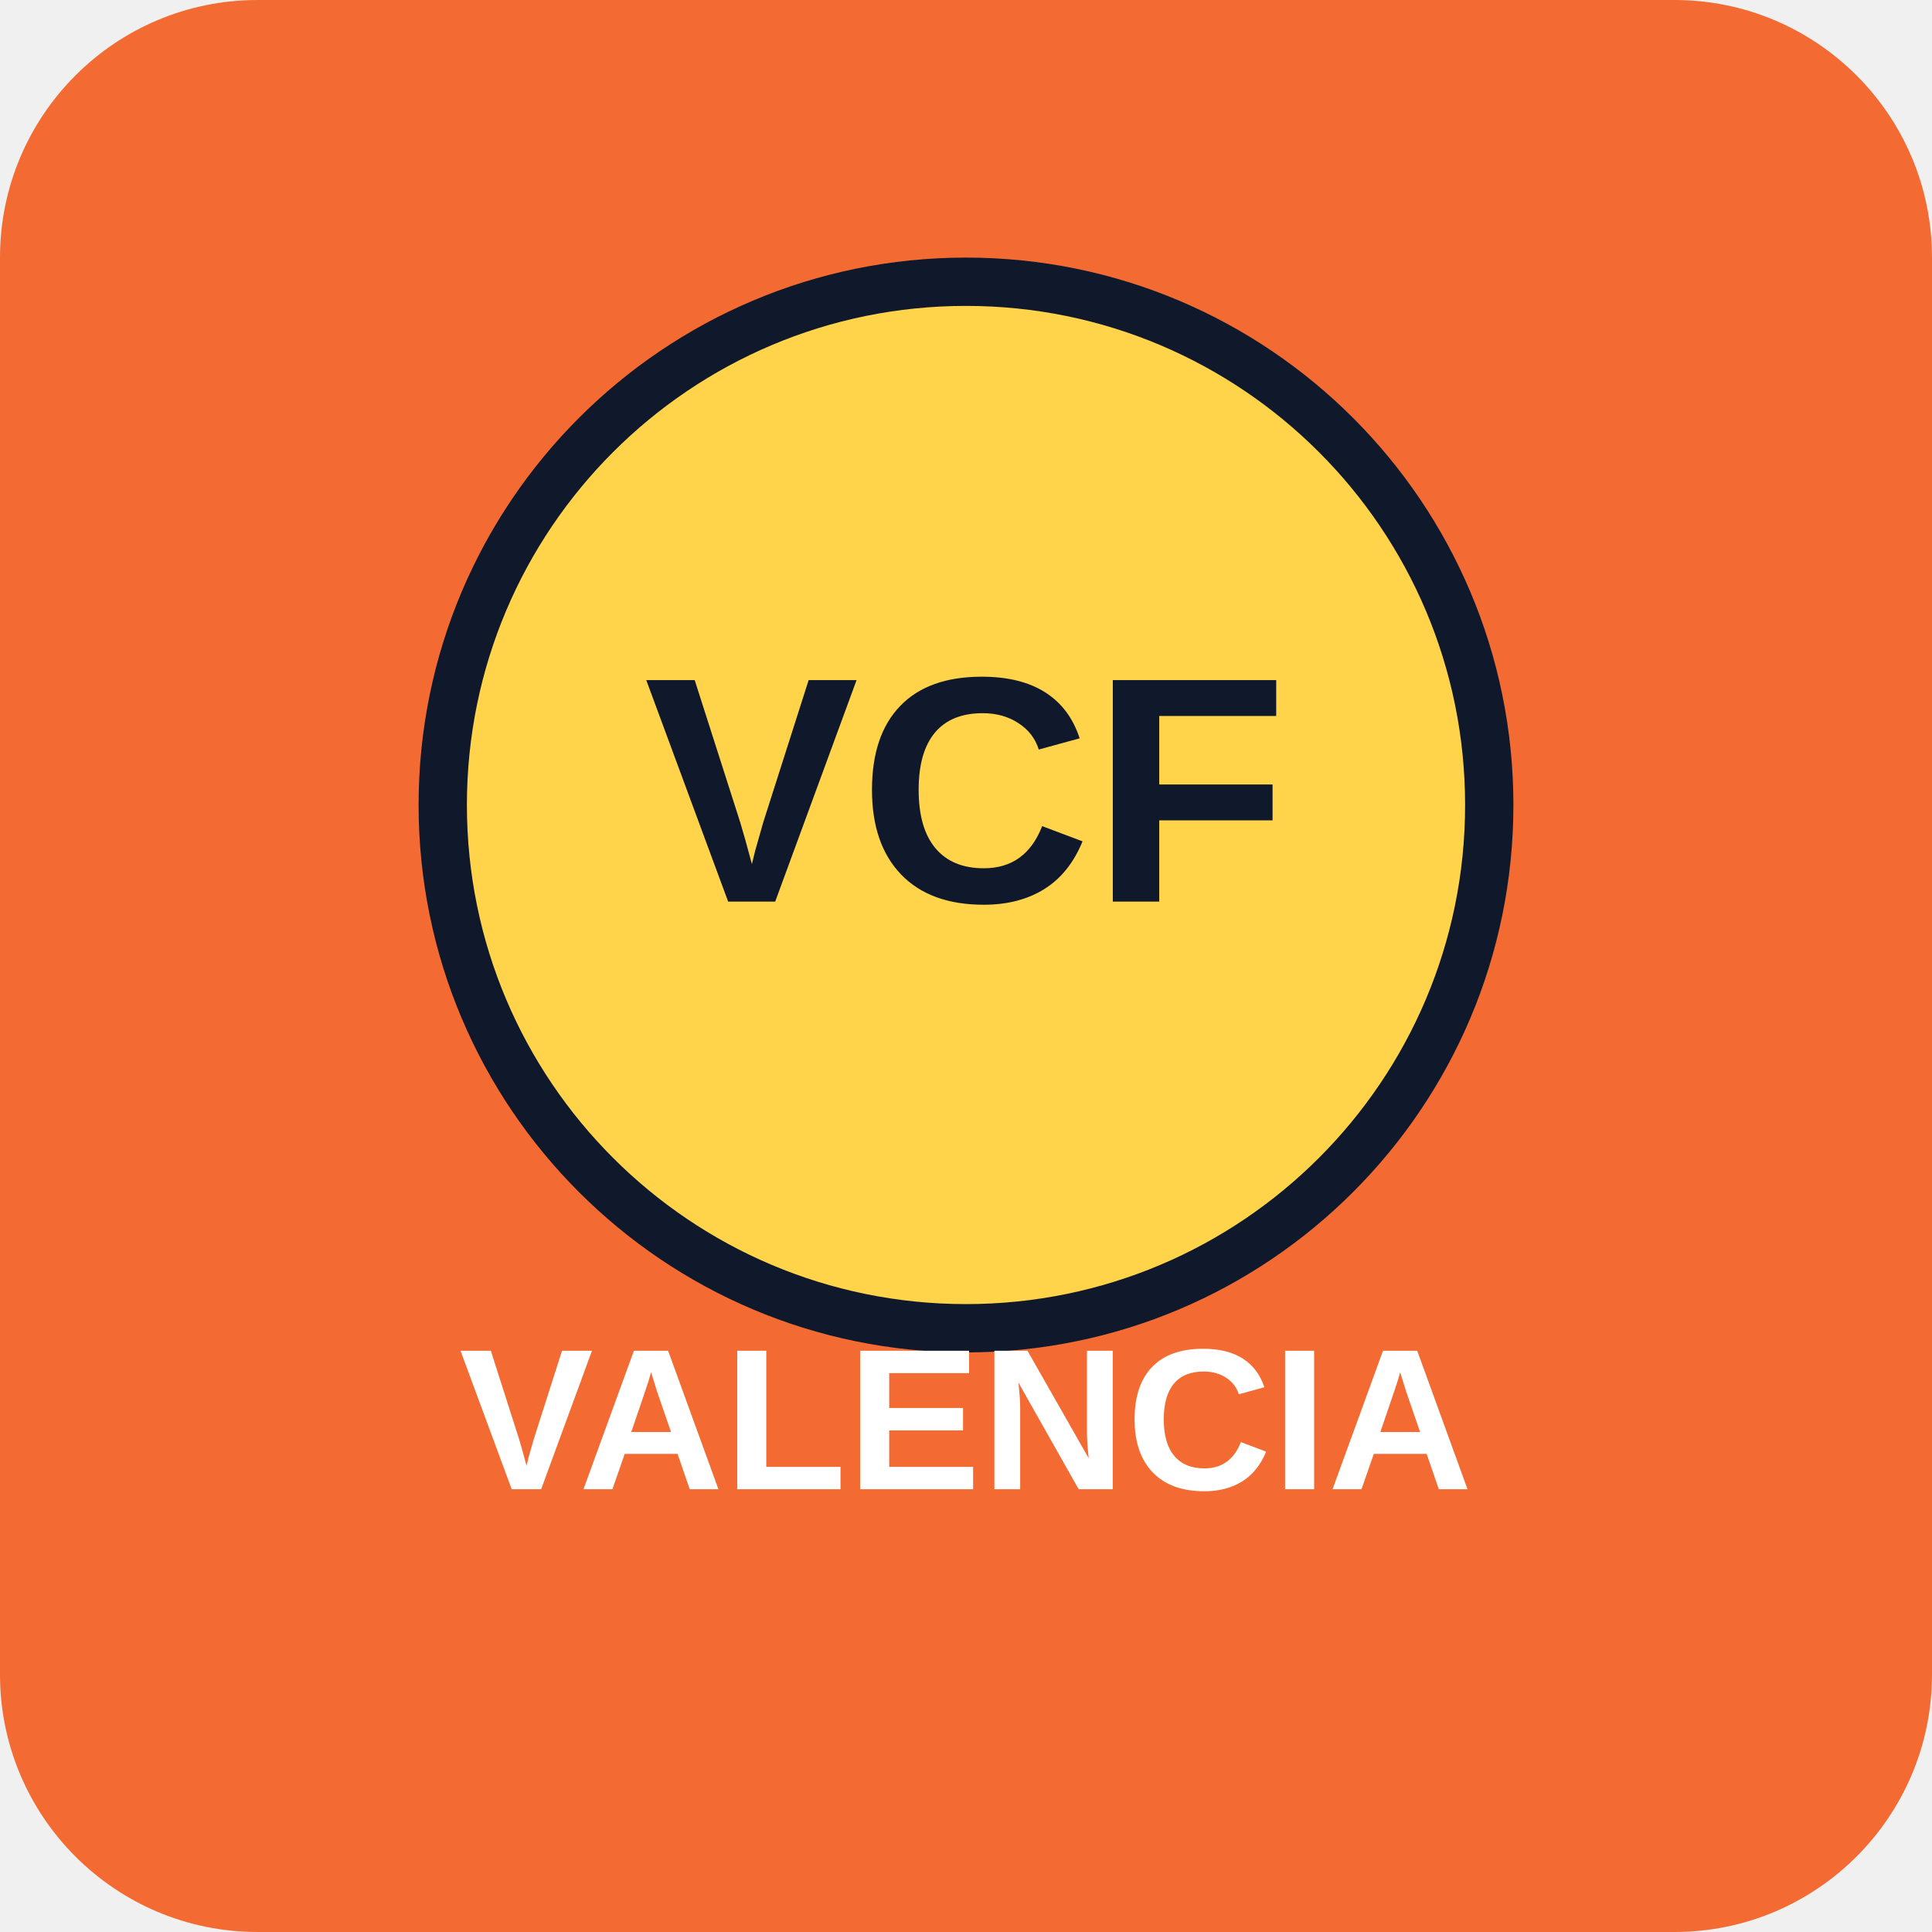
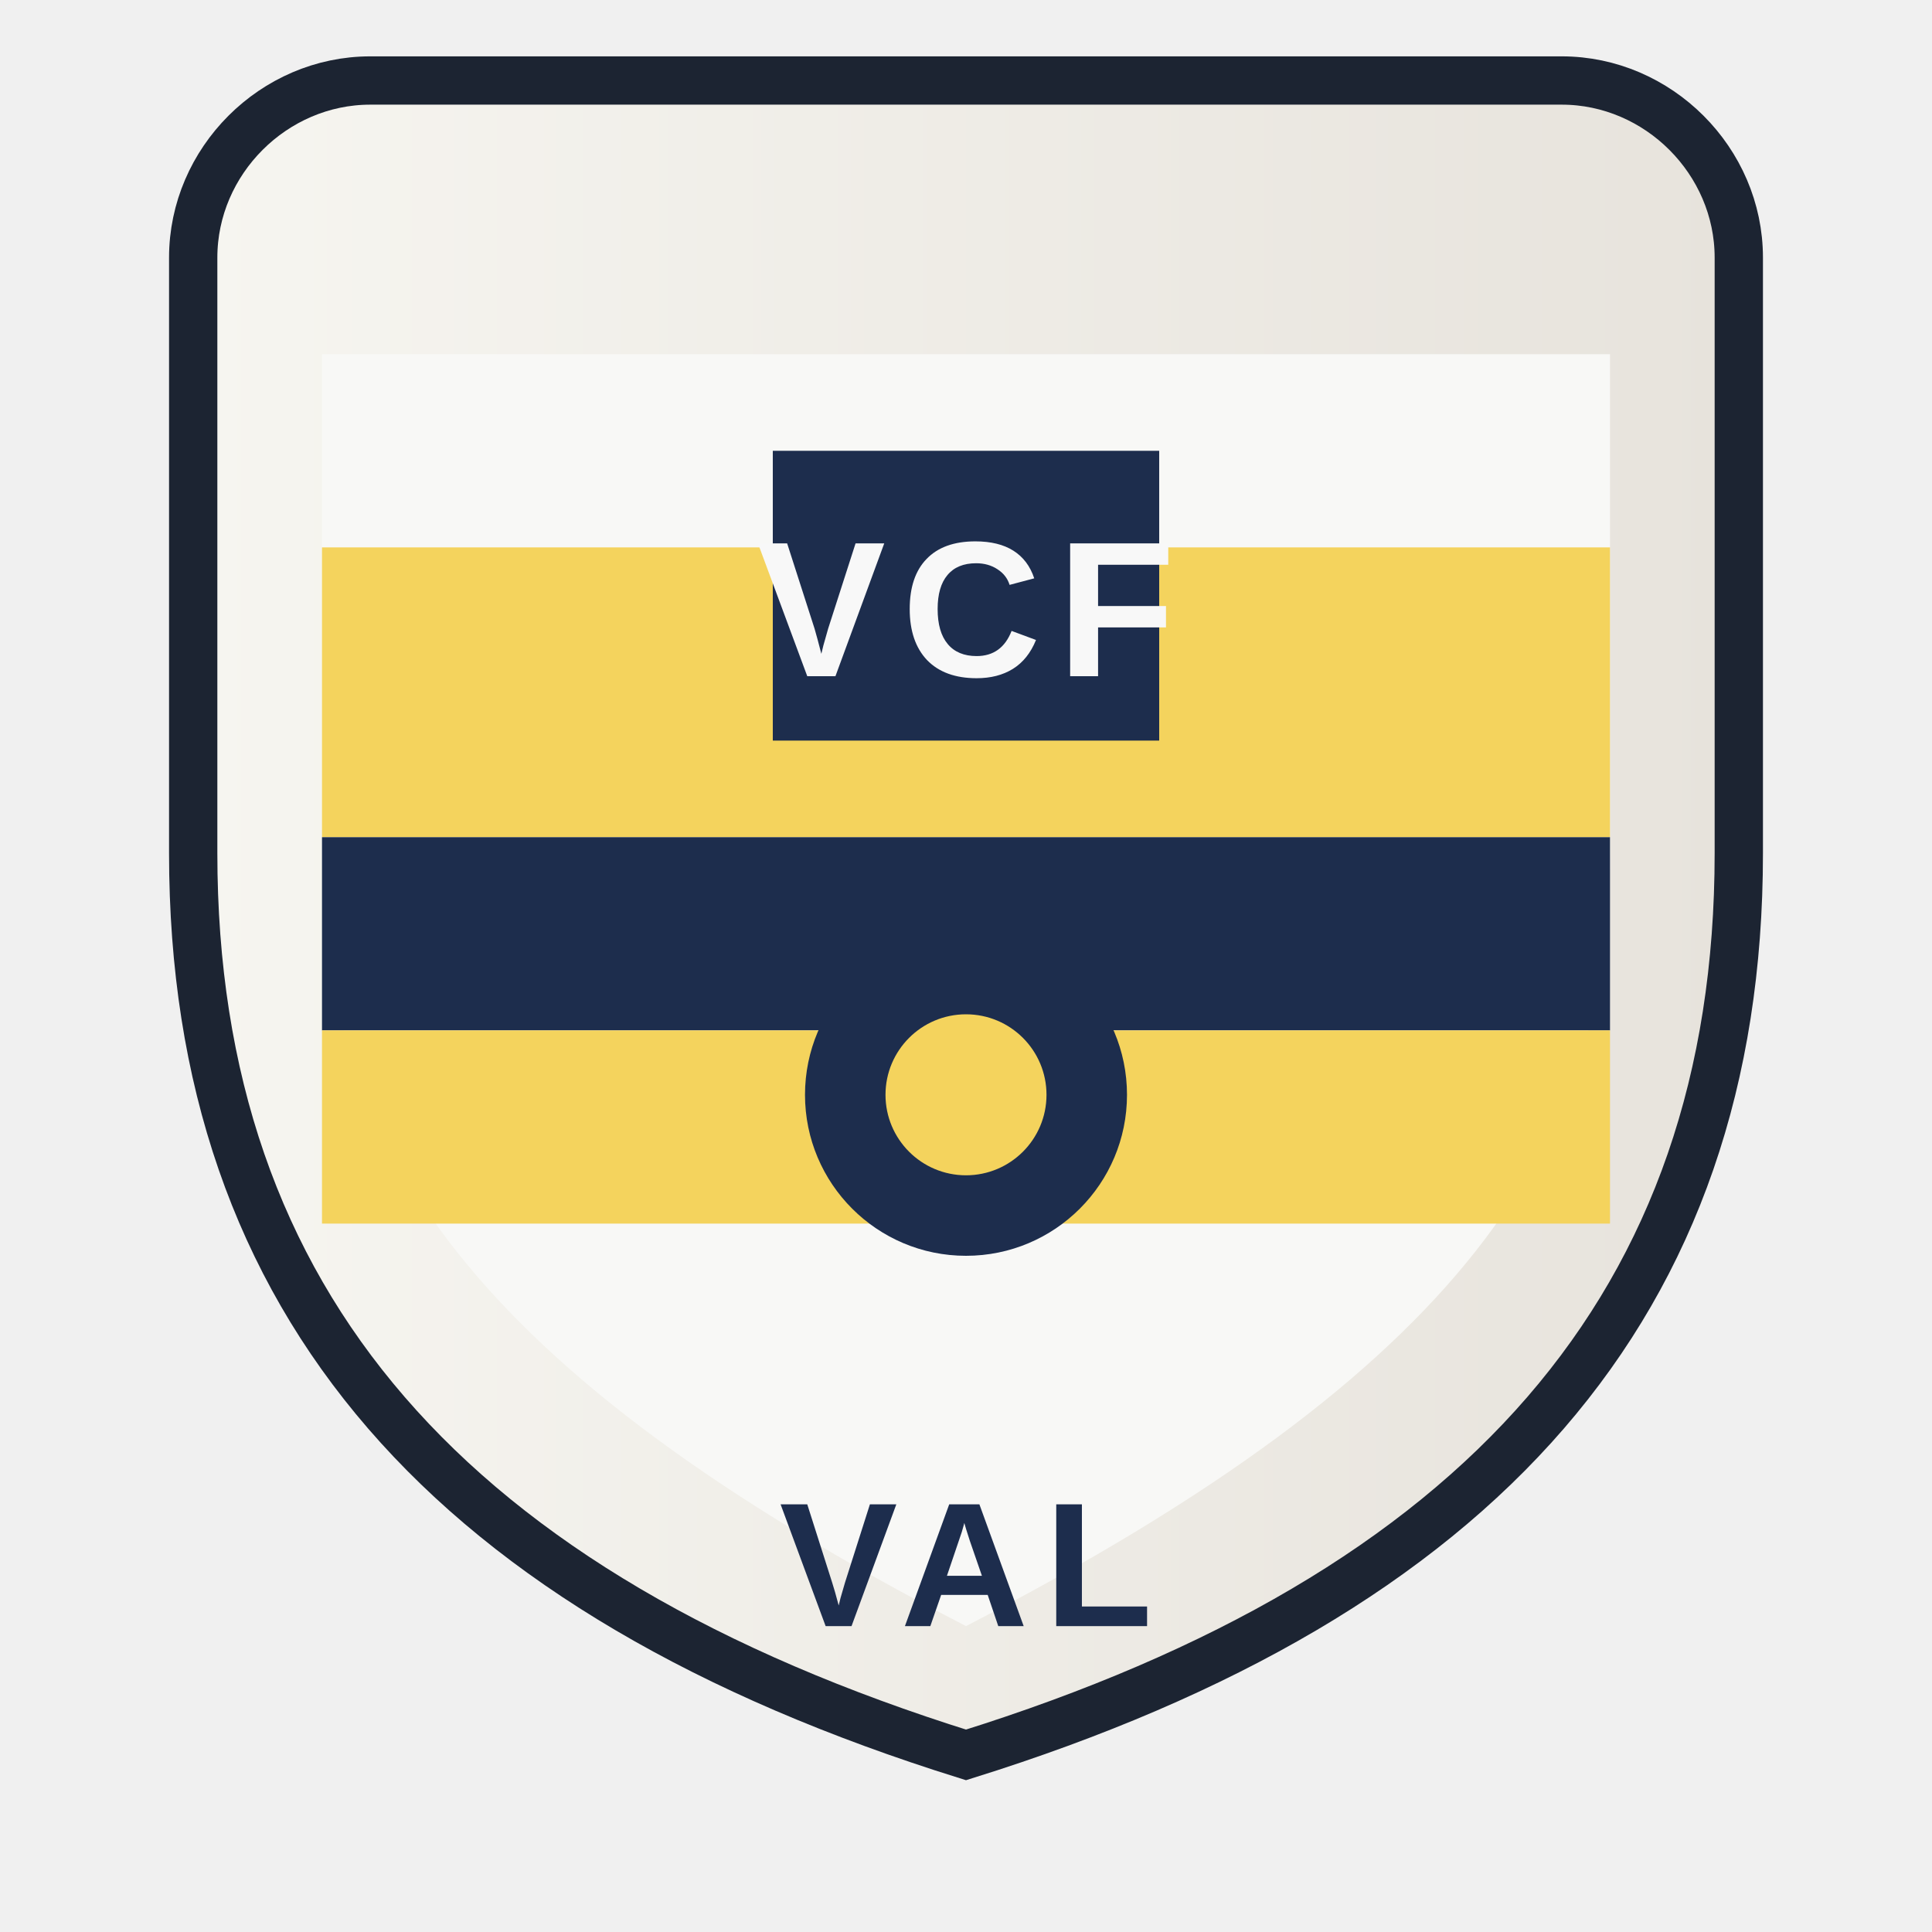
- <svg xmlns="http://www.w3.org/2000/svg" viewBox="0 0 240 240">
-   <rect width="240" height="240" rx="32" fill="#f36b32" />
-   <circle cx="120" cy="100" r="65" fill="#ffd44a" stroke="#10182b" stroke-width="6" />
-   <text x="120" y="112" text-anchor="middle" fill="#10182b" font-size="40" font-family="Arial" font-weight="700">VCF</text>
-   <text x="120" y="185" text-anchor="middle" fill="#fff" font-size="25" font-family="Arial" font-weight="700">VALENCIA</text>
+ <svg xmlns="http://www.w3.org/2000/svg" viewBox="0 0 120 120" role="img" aria-label="Valencia CF logo">
+   <defs>
+     <linearGradient id="vbg" x1="0" x2="1">
+       <stop offset="0%" stop-color="#f6f5f0" />
+       <stop offset="100%" stop-color="#e7e3dc" />
+     </linearGradient>
+   </defs>
+   <path d="M12 16c0-6 5-11 11-11h74c6 0 11 5 11 11v37c0 28-16 46-48 56C28 99 12 81 12 53V16z" fill="url(#vbg)" stroke="#1c2432" stroke-width="3" />
+   <path d="M20 22h80v31c0 18-9 32-40 48C29 85 20 71 20 53V22z" fill="#f8f8f6" />
+   <path d="M20 34h80v18H20z" fill="#f4d35d" />
+   <path d="M20 52h80v12H20z" fill="#1d2d4d" />
+   <path d="M20 64h80v12H20z" fill="#f4d35d" />
+   <path d="M48 28h24v18H48z" fill="#1d2d4d" />
+   <text x="60" y="42" text-anchor="middle" font-size="12" font-weight="900" font-family="Arial, Helvetica, sans-serif" fill="#f8f8f8" letter-spacing="1">VCF</text>
+   <circle cx="60" cy="68" r="10" fill="#1d2d4d" />
+   <circle cx="60" cy="68" r="5" fill="#f4d35d" />
+   <text x="60" y="101" text-anchor="middle" font-size="11" font-weight="800" font-family="Arial, Helvetica, sans-serif" fill="#1d2d4d" letter-spacing="1">VAL</text>
</svg>
